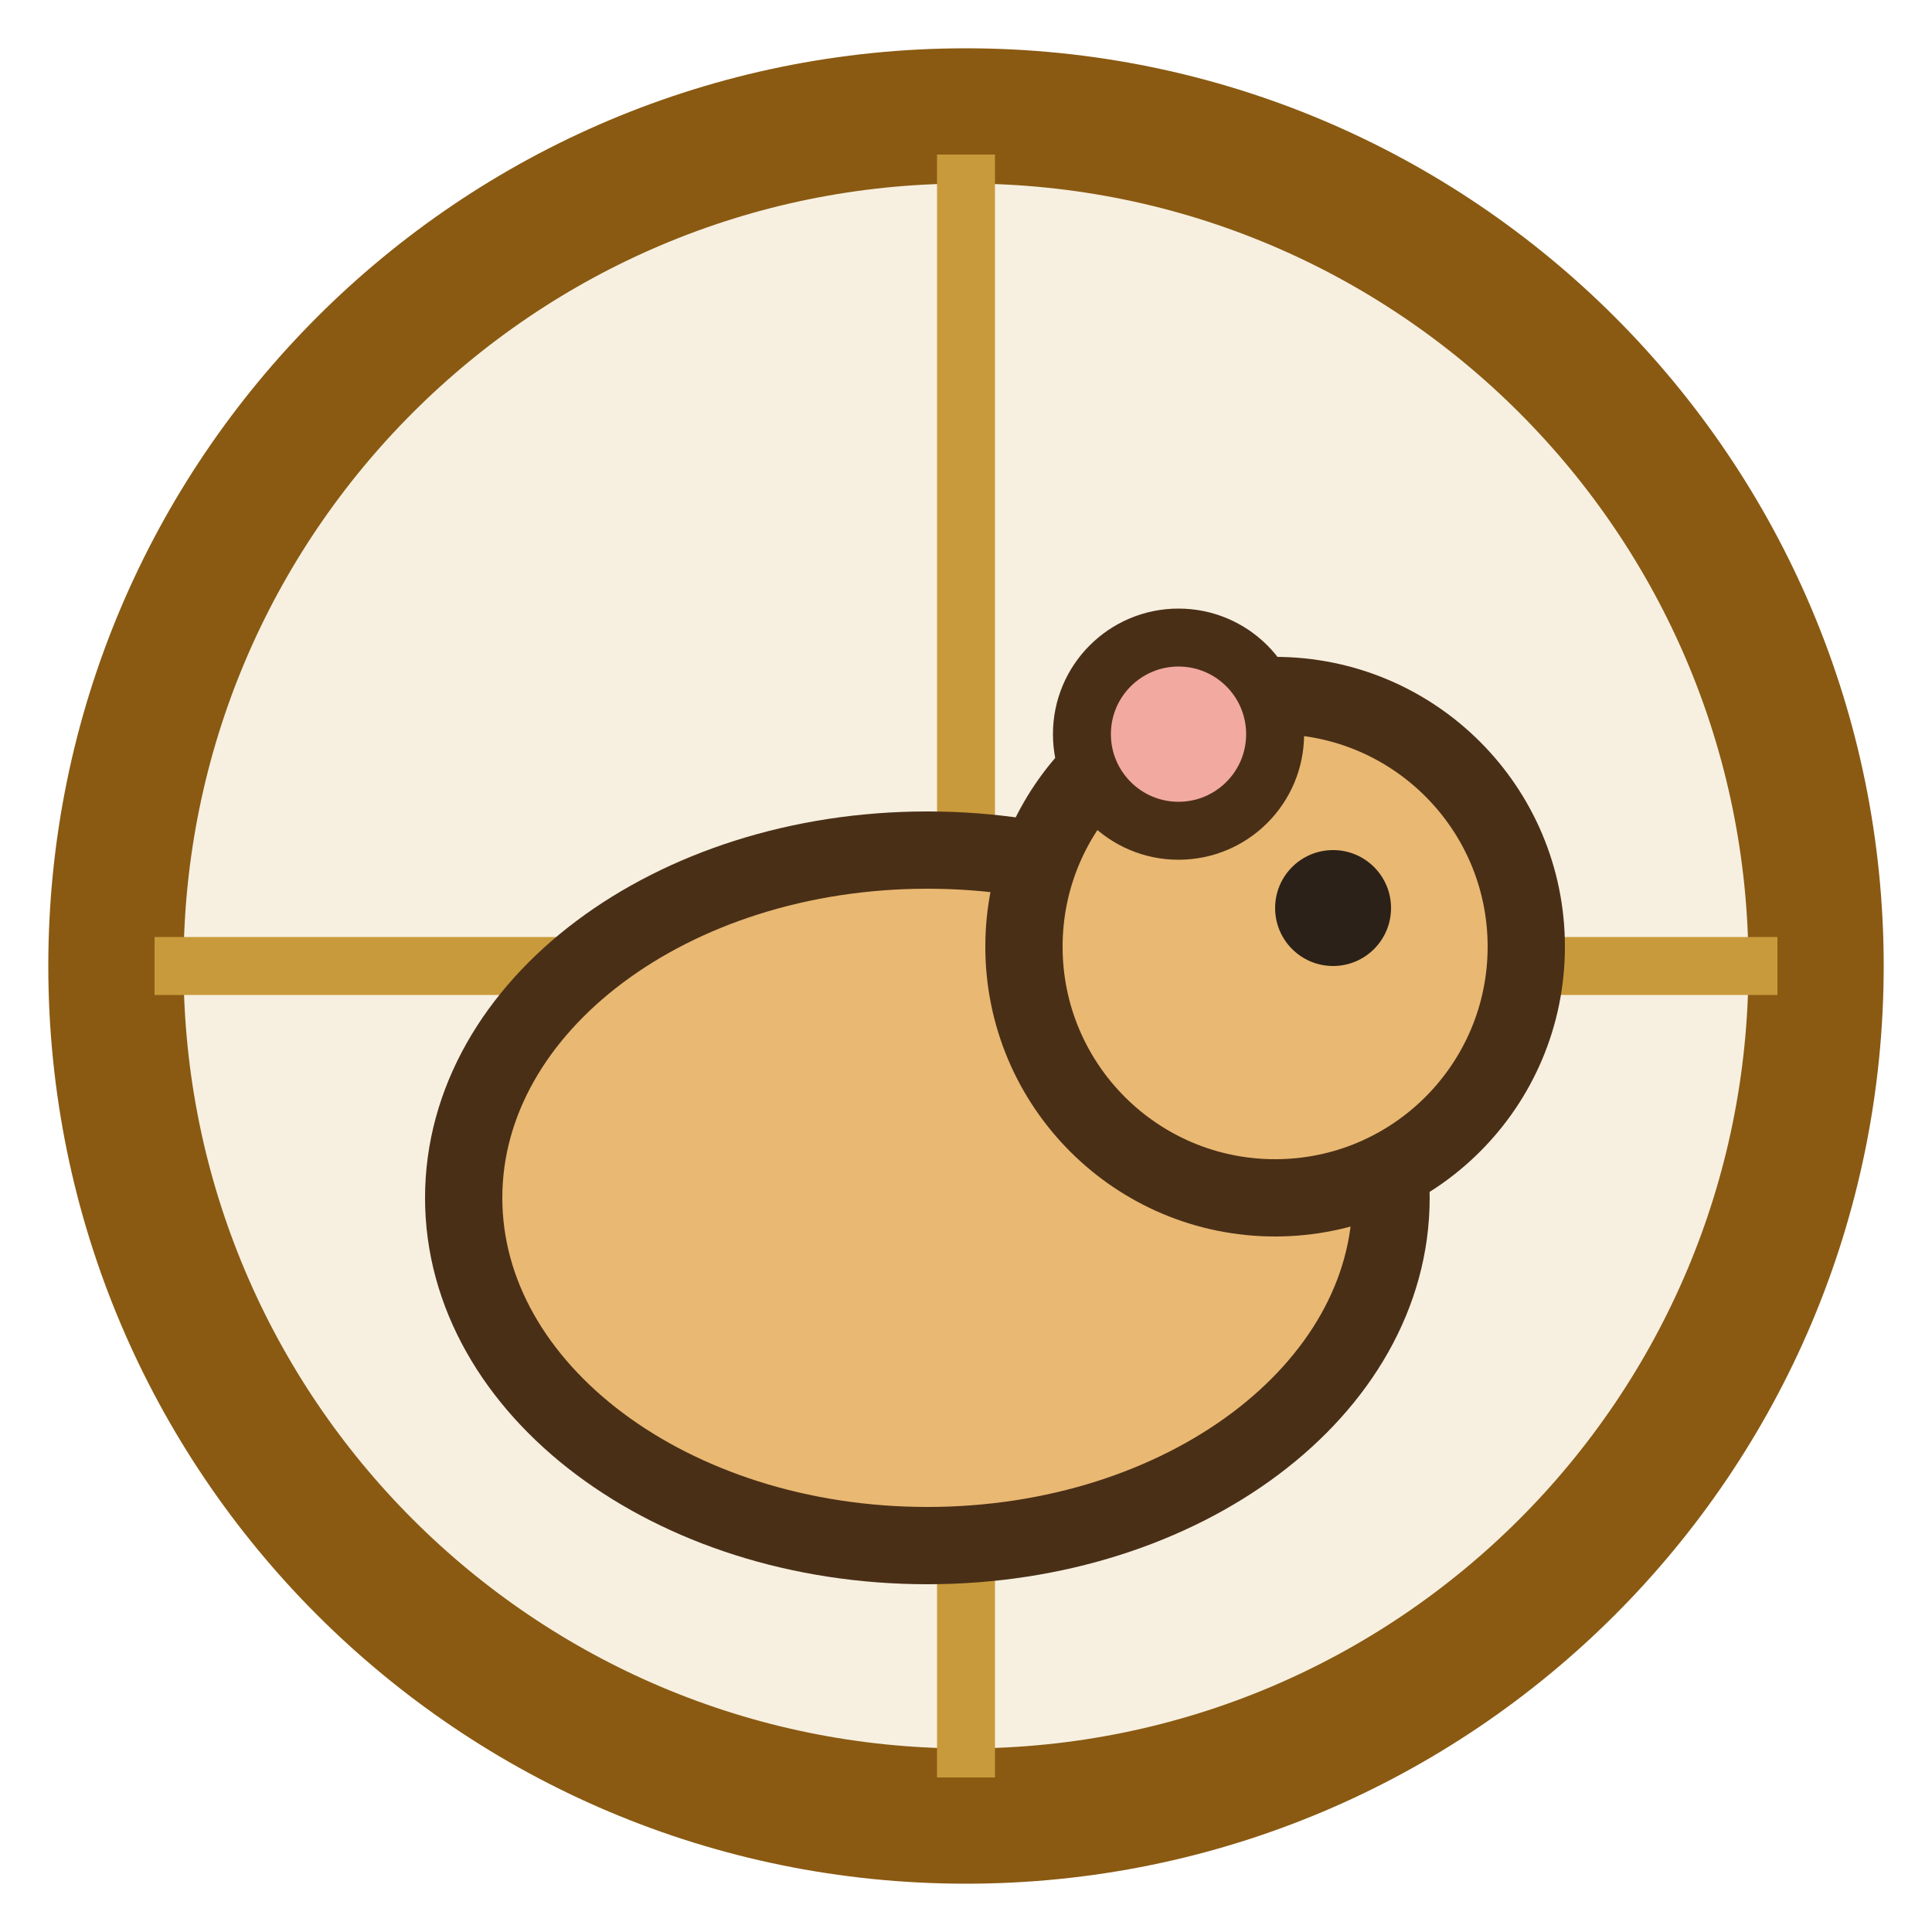
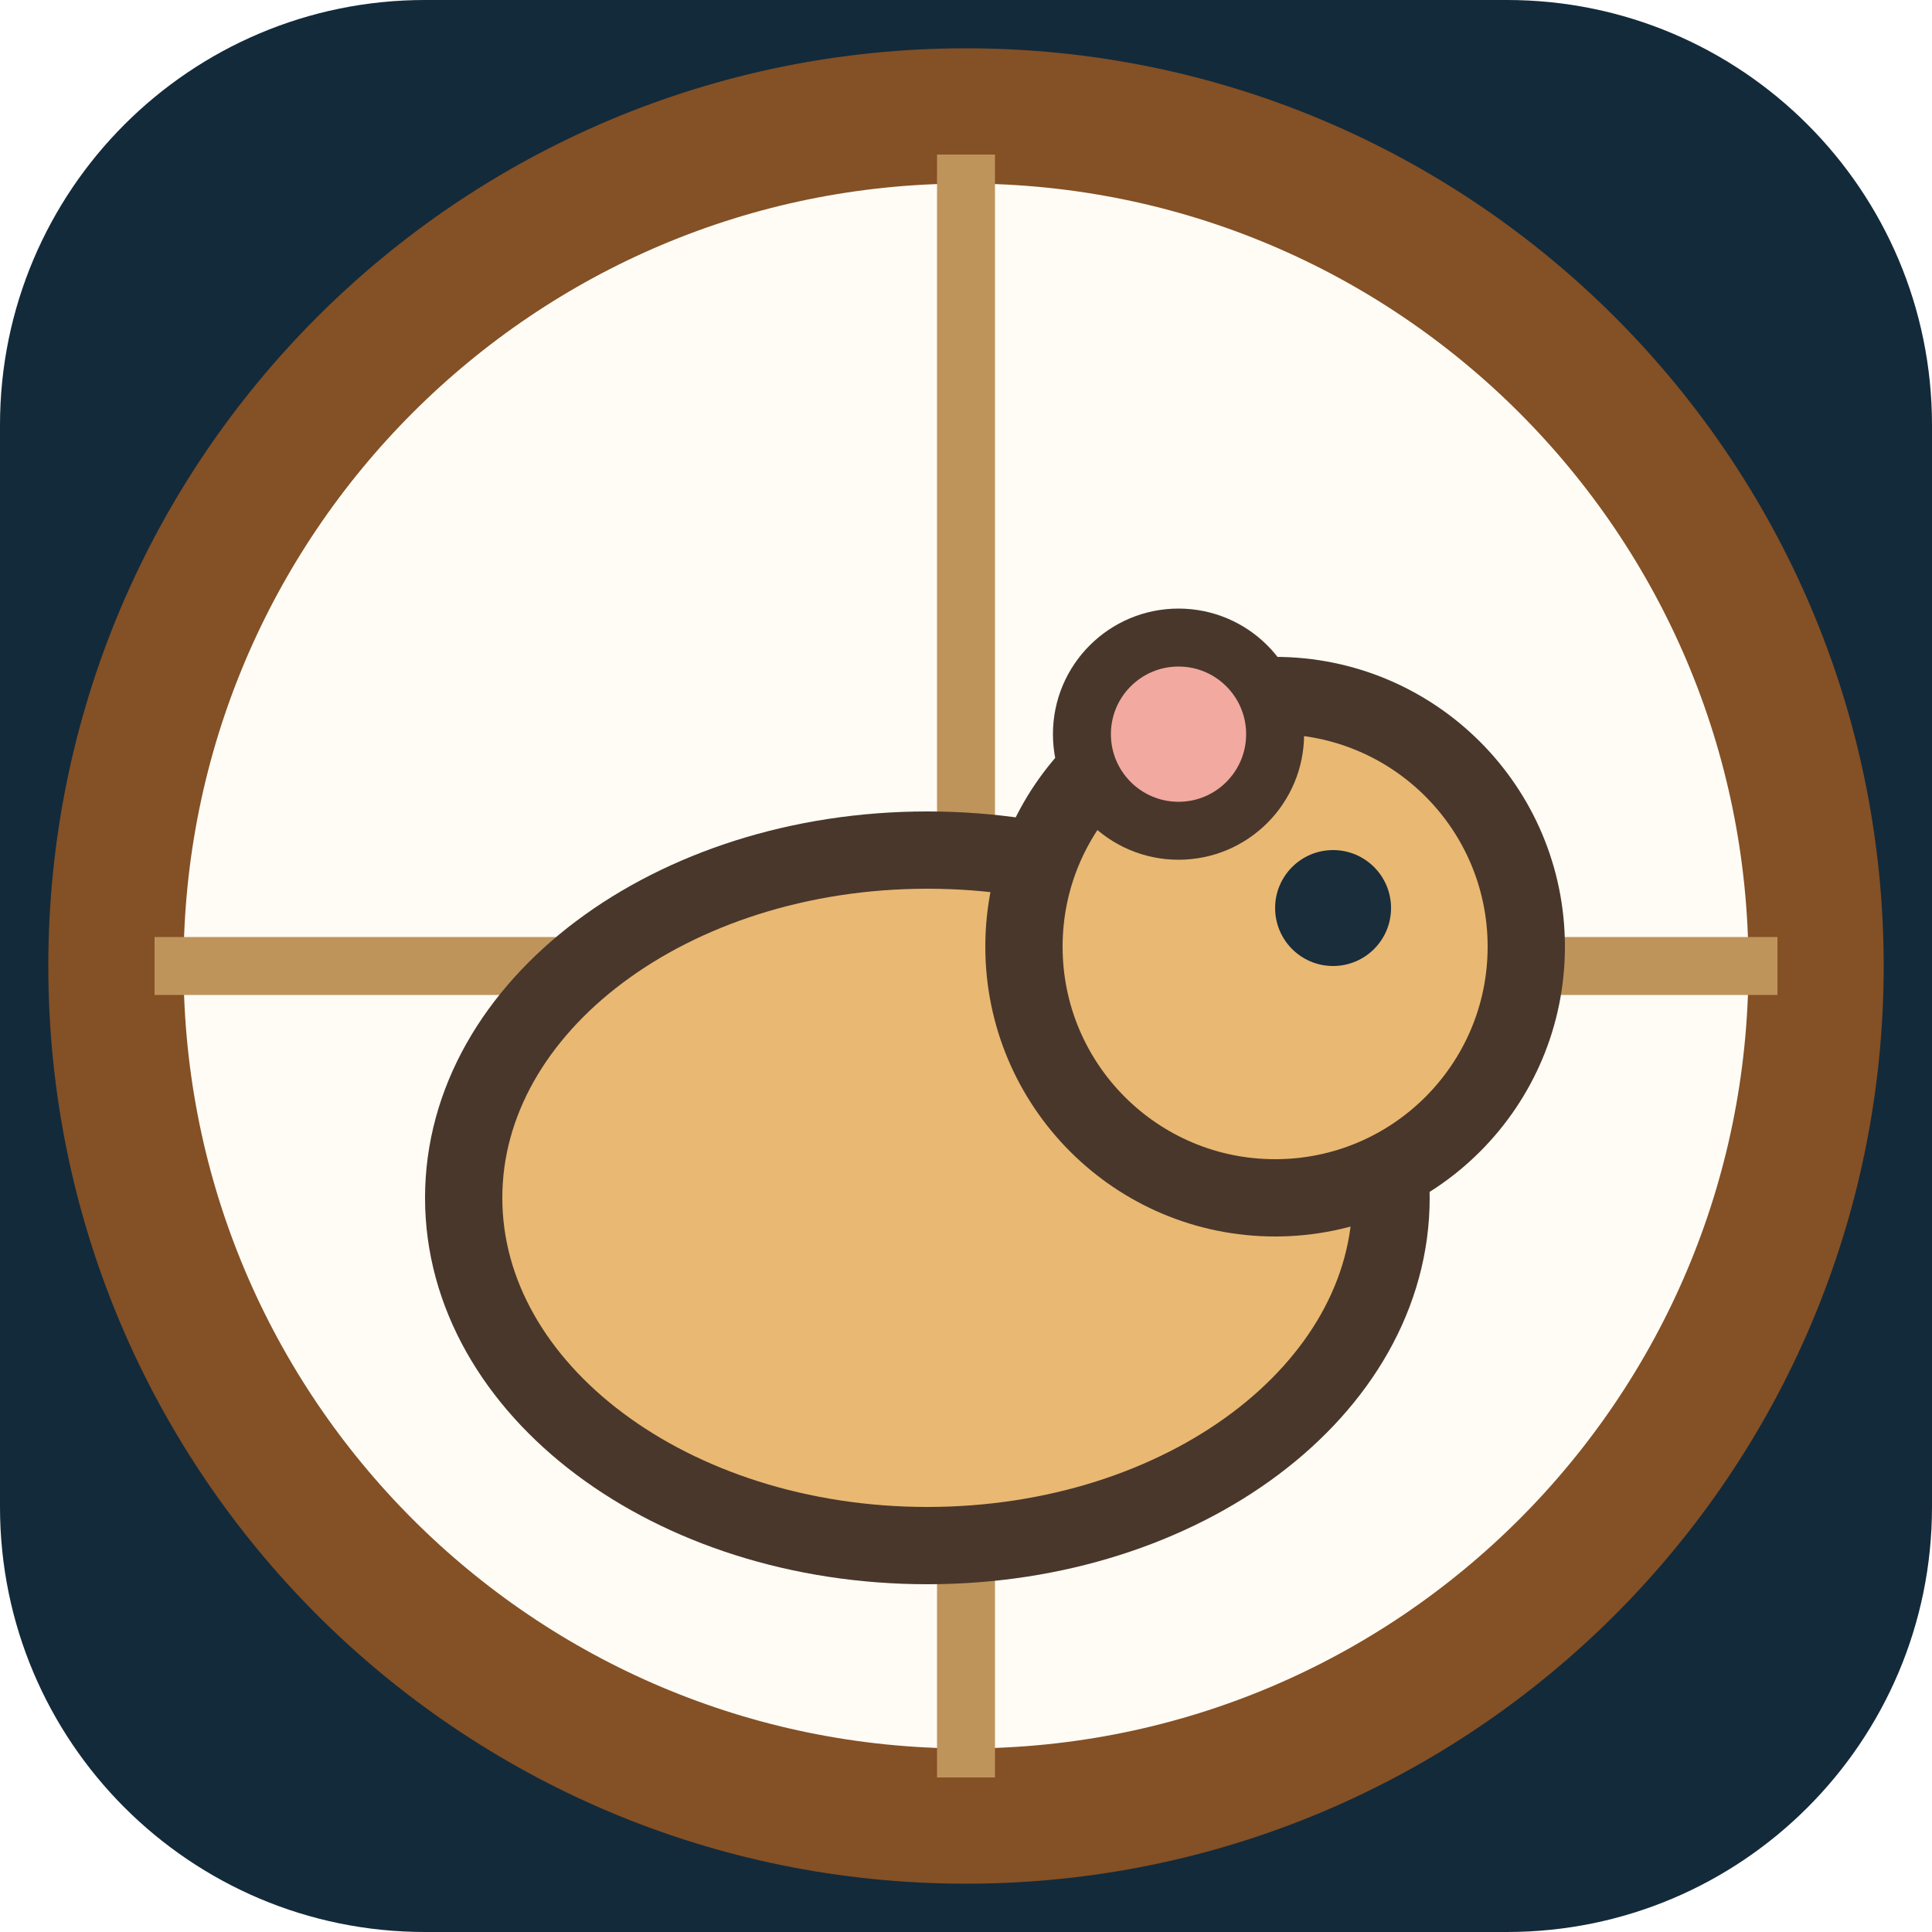
<svg xmlns="http://www.w3.org/2000/svg" viewBox="0 0 100 100">
-   <circle cx="50" cy="50" r="44" fill="#f7f0e1" stroke="#8a5a12" stroke-width="7" />
-   <g stroke="#c99a3b" stroke-width="3">
+   <rect width="100" height="100" rx="22" fill="#132a3a" />
+   <circle cx="50" cy="50" r="44" fill="#fffcf5" stroke="#845025" stroke-width="7" />
+   <g stroke="#bf945b" stroke-width="3">
    <line x1="50" y1="8" x2="50" y2="92" />
    <line x1="8" y1="50" x2="92" y2="50" />
  </g>
-   <ellipse cx="48" cy="62" rx="24" ry="18" fill="#e9b872" stroke="#4a2f17" stroke-width="4" />
-   <circle cx="66" cy="49" r="13" fill="#e9b872" stroke="#4a2f17" stroke-width="4" />
-   <circle cx="61" cy="38" r="5" fill="#f2a9a0" stroke="#4a2f17" stroke-width="3" />
-   <circle cx="69" cy="47" r="3" fill="#2b2118" />
+   <ellipse cx="48" cy="62" rx="24" ry="18" fill="#e9b872" stroke="#49372b" stroke-width="4" />
+   <circle cx="66" cy="49" r="13" fill="#e9b872" stroke="#49372b" stroke-width="4" />
+   <circle cx="61" cy="38" r="5" fill="#f2a9a0" stroke="#49372b" stroke-width="3" />
+   <circle cx="69" cy="47" r="3" fill="#192d3b" />
</svg>
